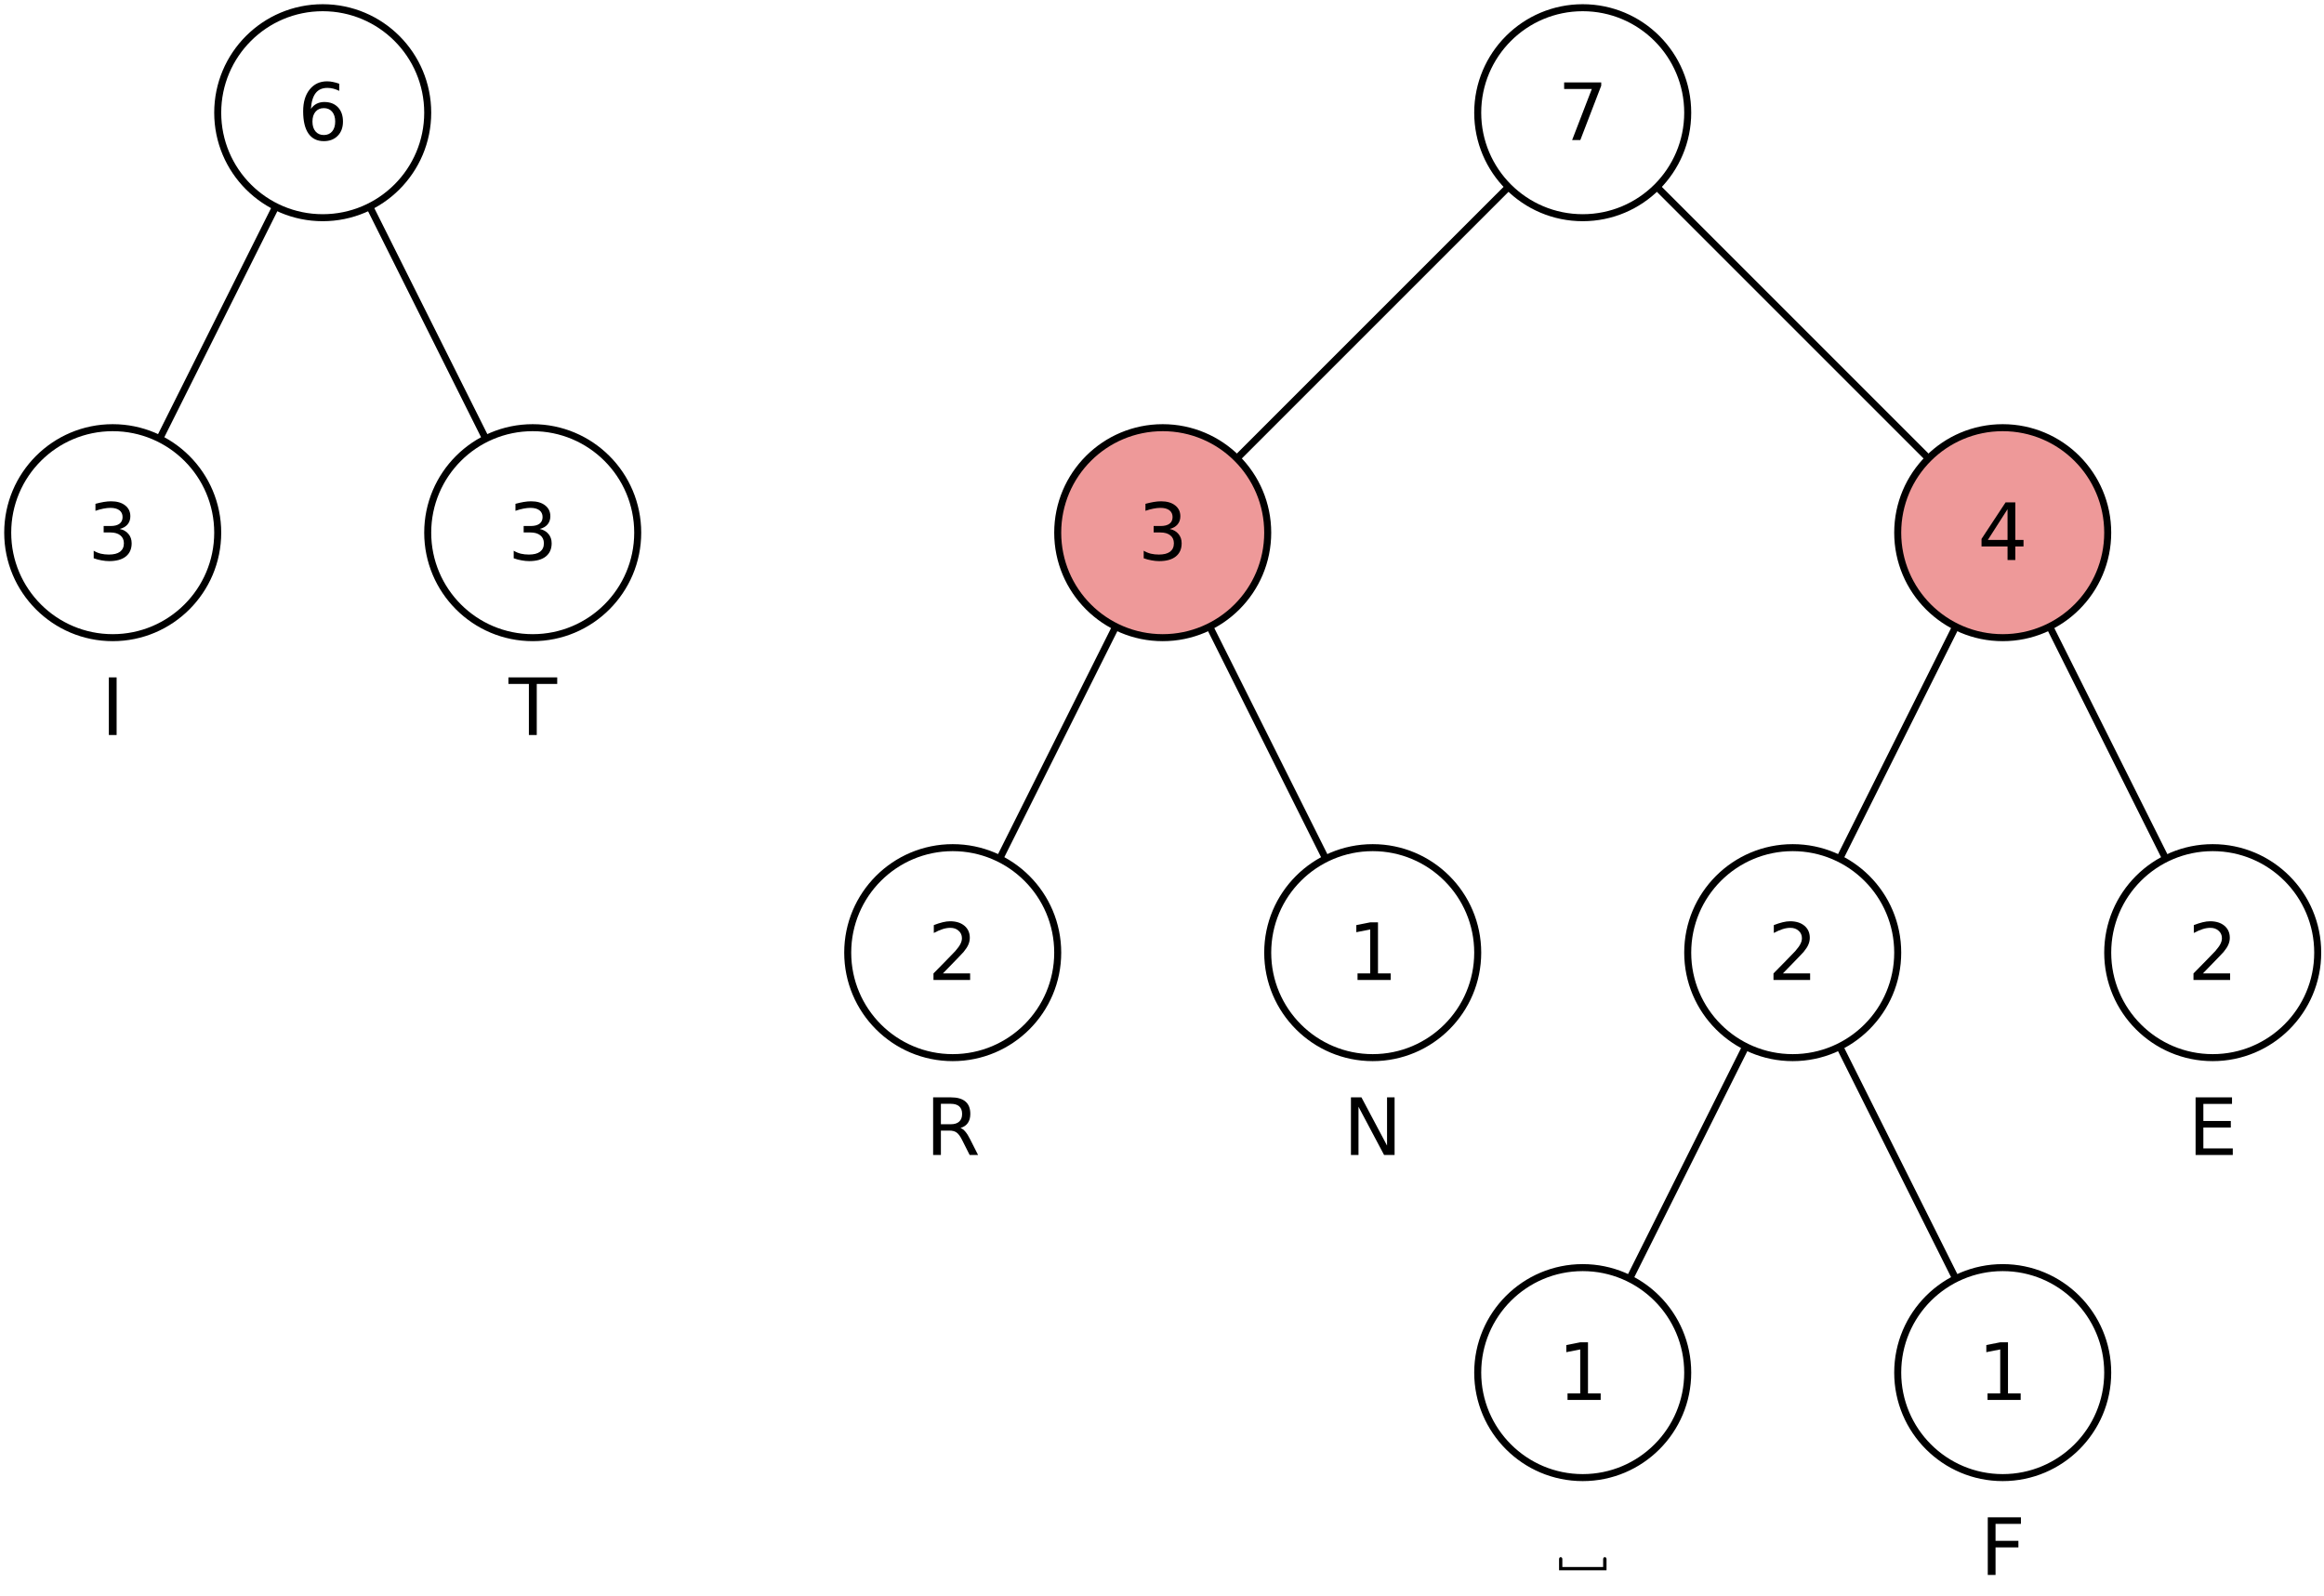
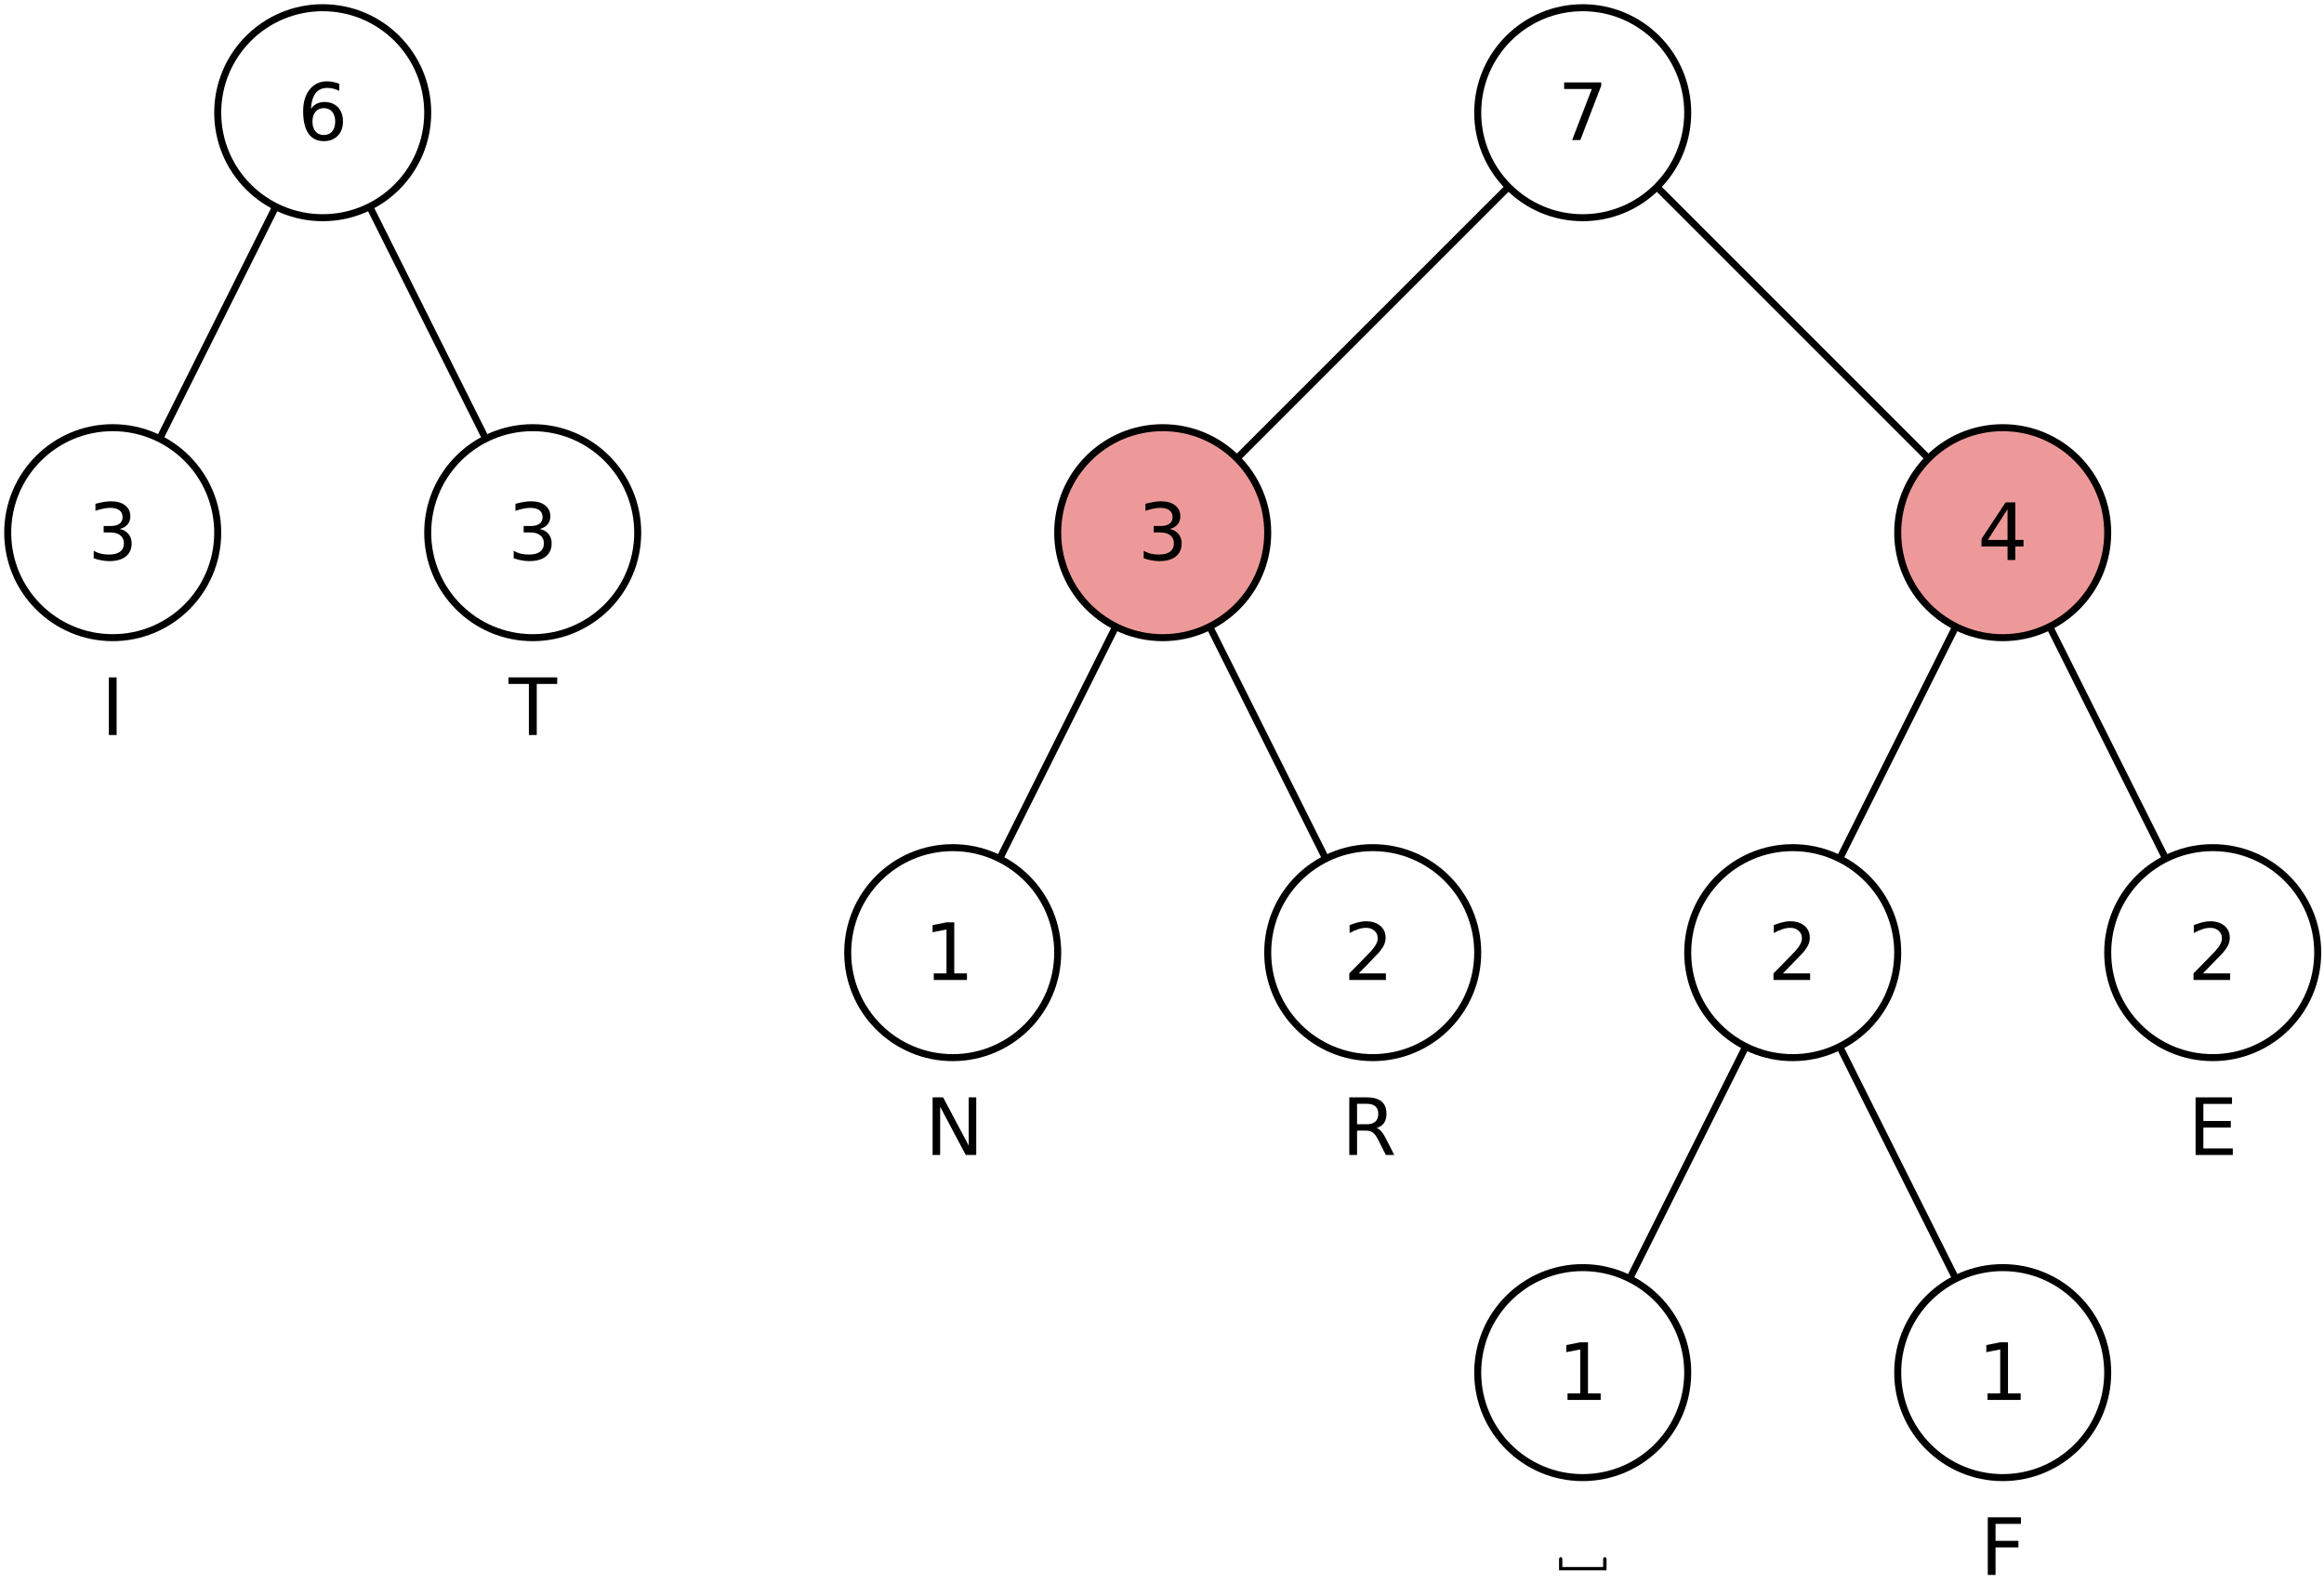
<svg xmlns="http://www.w3.org/2000/svg" xmlns:xlink="http://www.w3.org/1999/xlink" width="332pt" height="228pt" viewBox="0 0 332 228" version="1.1" id="svg174">
  <defs id="defs49">
    <g id="g47">
      <symbol overflow="visible" id="glyph0-0">
        <path style="stroke:none;" d="M 0.562 2 L 0.562 -7.969 L 6.219 -7.969 L 6.219 2 Z M 1.203 1.375 L 5.578 1.375 L 5.578 -7.328 L 1.203 -7.328 Z M 1.203 1.375 " id="path2" />
      </symbol>
      <symbol overflow="visible" id="glyph0-1">
        <path style="stroke:none;" d="M 1.406 -0.938 L 3.219 -0.938 L 3.219 -7.219 L 1.234 -6.828 L 1.234 -7.844 L 3.203 -8.234 L 4.328 -8.234 L 4.328 -0.938 L 6.141 -0.938 L 6.141 0 L 1.406 0 Z M 1.406 -0.938 " id="path5" />
      </symbol>
      <symbol overflow="visible" id="glyph0-2">
        <path style="stroke:none;" d="M 2.172 -0.938 L 6.062 -0.938 L 6.062 0 L 0.828 0 L 0.828 -0.938 C 1.254 -1.375 1.832 -1.961 2.562 -2.703 C 3.289 -3.441 3.75 -3.914 3.938 -4.125 C 4.289 -4.531 4.535 -4.867 4.672 -5.141 C 4.816 -5.422 4.891 -5.695 4.891 -5.969 C 4.891 -6.406 4.734 -6.758 4.422 -7.031 C 4.117 -7.312 3.723 -7.453 3.234 -7.453 C 2.879 -7.453 2.508 -7.391 2.125 -7.266 C 1.738 -7.141 1.32 -6.957 0.875 -6.719 L 0.875 -7.844 C 1.332 -8.02 1.754 -8.156 2.141 -8.25 C 2.523 -8.344 2.879 -8.391 3.203 -8.391 C 4.055 -8.391 4.738 -8.176 5.25 -7.75 C 5.758 -7.32 6.016 -6.75 6.016 -6.031 C 6.016 -5.695 5.945 -5.375 5.812 -5.062 C 5.688 -4.758 5.457 -4.406 5.125 -4 C 5.031 -3.895 4.738 -3.586 4.25 -3.078 C 3.758 -2.566 3.066 -1.852 2.172 -0.938 Z M 2.172 -0.938 " id="path8" />
      </symbol>
      <symbol overflow="visible" id="glyph0-3">
        <path style="stroke:none;" d="M 1.109 -8.234 L 5.844 -8.234 L 5.844 -7.297 L 2.219 -7.297 L 2.219 -4.875 L 5.484 -4.875 L 5.484 -3.938 L 2.219 -3.938 L 2.219 0 L 1.109 0 Z M 1.109 -8.234 " id="path11" />
      </symbol>
      <symbol overflow="visible" id="glyph0-4">
        <path style="stroke:none;" d="M 1.109 -8.234 L 2.609 -8.234 L 6.266 -1.344 L 6.266 -8.234 L 7.344 -8.234 L 7.344 0 L 5.844 0 L 2.188 -6.891 L 2.188 0 L 1.109 0 Z M 1.109 -8.234 " id="path14" />
      </symbol>
      <symbol overflow="visible" id="glyph0-5">
        <path style="stroke:none;" d="M 1.109 -8.234 L 6.312 -8.234 L 6.312 -7.297 L 2.219 -7.297 L 2.219 -4.859 L 6.141 -4.859 L 6.141 -3.922 L 2.219 -3.922 L 2.219 -0.938 L 6.422 -0.938 L 6.422 0 L 1.109 0 Z M 1.109 -8.234 " id="path17" />
      </symbol>
      <symbol overflow="visible" id="glyph0-6">
        <path style="stroke:none;" d="M 5.016 -3.859 C 5.254 -3.773 5.484 -3.602 5.703 -3.344 C 5.93 -3.082 6.16 -2.719 6.391 -2.25 L 7.531 0 L 6.328 0 L 5.266 -2.109 C 4.992 -2.66 4.727 -3.023 4.469 -3.203 C 4.219 -3.391 3.875 -3.484 3.438 -3.484 L 2.219 -3.484 L 2.219 0 L 1.109 0 L 1.109 -8.234 L 3.625 -8.234 C 4.562 -8.234 5.258 -8.035 5.719 -7.641 C 6.188 -7.254 6.422 -6.66 6.422 -5.859 C 6.422 -5.336 6.301 -4.906 6.062 -4.562 C 5.82 -4.227 5.473 -3.992 5.016 -3.859 Z M 2.219 -7.312 L 2.219 -4.391 L 3.625 -4.391 C 4.156 -4.391 4.555 -4.516 4.828 -4.766 C 5.109 -5.016 5.25 -5.379 5.25 -5.859 C 5.25 -6.348 5.109 -6.711 4.828 -6.953 C 4.555 -7.191 4.156 -7.312 3.625 -7.312 Z M 2.219 -7.312 " id="path20" />
      </symbol>
      <symbol overflow="visible" id="glyph0-7">
        <path style="stroke:none;" d="M 4.578 -4.438 C 5.117 -4.32 5.535 -4.082 5.828 -3.719 C 6.129 -3.363 6.281 -2.922 6.281 -2.391 C 6.281 -1.578 6 -0.945 5.438 -0.5 C 4.883 -0.062 4.094 0.156 3.062 0.156 C 2.719 0.156 2.359 0.117 1.984 0.047 C 1.617 -0.016 1.242 -0.113 0.859 -0.25 L 0.859 -1.328 C 1.172 -1.141 1.508 -1 1.875 -0.906 C 2.238 -0.82 2.625 -0.781 3.031 -0.781 C 3.727 -0.781 4.258 -0.914 4.625 -1.188 C 4.988 -1.469 5.172 -1.867 5.172 -2.391 C 5.172 -2.879 5 -3.258 4.656 -3.531 C 4.32 -3.801 3.852 -3.938 3.25 -3.938 L 2.281 -3.938 L 2.281 -4.859 L 3.281 -4.859 C 3.832 -4.859 4.254 -4.969 4.547 -5.188 C 4.836 -5.406 4.984 -5.723 4.984 -6.141 C 4.984 -6.555 4.832 -6.879 4.531 -7.109 C 4.227 -7.336 3.801 -7.453 3.25 -7.453 C 2.938 -7.453 2.602 -7.414 2.25 -7.344 C 1.906 -7.281 1.523 -7.176 1.109 -7.031 L 1.109 -8.031 C 1.535 -8.145 1.93 -8.234 2.297 -8.297 C 2.672 -8.359 3.02 -8.391 3.344 -8.391 C 4.188 -8.391 4.852 -8.195 5.344 -7.812 C 5.844 -7.426 6.094 -6.906 6.094 -6.25 C 6.094 -5.789 5.961 -5.406 5.703 -5.094 C 5.441 -4.781 5.066 -4.562 4.578 -4.438 Z M 4.578 -4.438 " id="path23" />
      </symbol>
      <symbol overflow="visible" id="glyph0-8">
        <path style="stroke:none;" d="M 1.109 -8.234 L 2.219 -8.234 L 2.219 0 L 1.109 0 Z M 1.109 -8.234 " id="path26" />
      </symbol>
      <symbol overflow="visible" id="glyph0-9">
        <path style="stroke:none;" d="M -0.031 -8.234 L 6.938 -8.234 L 6.938 -7.297 L 4.016 -7.297 L 4.016 0 L 2.891 0 L 2.891 -7.297 L -0.031 -7.297 Z M -0.031 -8.234 " id="path29" />
      </symbol>
      <symbol overflow="visible" id="glyph0-10">
        <path style="stroke:none;" d="M 4.266 -7.266 L 1.453 -2.875 L 4.266 -2.875 Z M 3.984 -8.234 L 5.375 -8.234 L 5.375 -2.875 L 6.547 -2.875 L 6.547 -1.938 L 5.375 -1.938 L 5.375 0 L 4.266 0 L 4.266 -1.938 L 0.547 -1.938 L 0.547 -3.016 Z M 3.984 -8.234 " id="path32" />
      </symbol>
      <symbol overflow="visible" id="glyph0-11">
        <path style="stroke:none;" d="M 3.734 -4.562 C 3.234 -4.562 2.836 -4.391 2.547 -4.047 C 2.254 -3.703 2.109 -3.234 2.109 -2.641 C 2.109 -2.047 2.254 -1.578 2.547 -1.234 C 2.836 -0.891 3.234 -0.719 3.734 -0.719 C 4.234 -0.719 4.629 -0.891 4.922 -1.234 C 5.211 -1.578 5.359 -2.047 5.359 -2.641 C 5.359 -3.234 5.211 -3.703 4.922 -4.047 C 4.629 -4.391 4.234 -4.562 3.734 -4.562 Z M 5.938 -8.047 L 5.938 -7.031 C 5.656 -7.164 5.375 -7.27 5.094 -7.344 C 4.812 -7.414 4.531 -7.453 4.25 -7.453 C 3.508 -7.453 2.945 -7.203 2.562 -6.703 C 2.176 -6.203 1.953 -5.453 1.891 -4.453 C 2.109 -4.773 2.379 -5.02 2.703 -5.188 C 3.035 -5.352 3.398 -5.438 3.797 -5.438 C 4.617 -5.438 5.27 -5.188 5.75 -4.688 C 6.227 -4.188 6.469 -3.504 6.469 -2.641 C 6.469 -1.797 6.219 -1.117 5.719 -0.609 C 5.219 -0.098 4.555 0.156 3.734 0.156 C 2.773 0.156 2.039 -0.207 1.531 -0.938 C 1.031 -1.664 0.781 -2.723 0.781 -4.109 C 0.781 -5.41 1.086 -6.445 1.703 -7.219 C 2.328 -8 3.16 -8.391 4.203 -8.391 C 4.484 -8.391 4.766 -8.359 5.047 -8.297 C 5.336 -8.242 5.633 -8.16 5.938 -8.047 Z M 5.938 -8.047 " id="path35" />
      </symbol>
      <symbol overflow="visible" id="glyph0-12">
        <path style="stroke:none;" d="M 0.922 -8.234 L 6.219 -8.234 L 6.219 -7.766 L 3.234 0 L 2.062 0 L 4.875 -7.297 L 0.922 -7.297 Z M 0.922 -8.234 " id="path38" />
      </symbol>
      <symbol overflow="visible" id="glyph1-0">
        <path style="stroke:none;" d="M 1.516 -5.969 L 1.516 -5.203 C 1.516 -5 1.594 -4.906 1.75 -4.906 C 1.891 -4.906 1.984 -5 1.984 -5.203 L 1.984 -5.672 C 2.562 -5.969 2.922 -6.062 3.438 -6.062 C 4.375 -6.062 5.031 -5.531 5.031 -4.781 C 5.031 -4.141 4.484 -3.656 3.172 -3.094 L 3.172 -2.328 C 3.172 -2.125 3.25 -2.016 3.406 -2.016 C 3.562 -2.016 3.641 -2.125 3.641 -2.328 L 3.641 -2.797 C 5.047 -3.453 5.5 -3.938 5.5 -4.781 C 5.5 -5.812 4.688 -6.516 3.484 -6.516 C 2.484 -6.516 2 -6.141 1.516 -5.969 Z M 3.25 -0.953 C 2.859 -0.953 2.594 -0.734 2.594 -0.391 C 2.594 -0.062 2.859 0.172 3.25 0.172 L 3.547 0.172 C 3.938 0.172 4.188 -0.062 4.188 -0.391 C 4.188 -0.734 3.938 -0.953 3.547 -0.953 Z M 0.453 0.906 L 6.328 0.906 L 6.328 -7.266 L 0.453 -7.266 Z M 0.828 0.531 L 0.828 -6.891 L 5.953 -6.891 L 5.953 0.531 Z M 0.828 0.531 " id="path41" />
      </symbol>
      <symbol overflow="visible" id="glyph1-1">
        <path style="stroke:none;" d="M 0.469 -0.469 L 0.469 -1.562 C 0.469 -1.766 0.391 -1.875 0.219 -1.875 C 0.094 -1.875 0 -1.766 0 -1.562 L 0 0 L 6.781 0 L 6.781 -1.562 C 6.781 -1.766 6.688 -1.875 6.531 -1.875 C 6.391 -1.875 6.297 -1.766 6.297 -1.562 L 6.297 -0.469 Z M 0.469 -0.469 " id="path44" />
      </symbol>
    </g>
  </defs>
  <path id="path53" d="m 241.102,196.102 c 0,8.281 -6.719,15 -15,15 -8.285,0 -15,-6.719 -15,-15 0,-8.285 6.715,-15 15,-15 8.281,0 15,6.715 15,15" style="fill:none;stroke:#000000;stroke-width:1;stroke-linecap:butt;stroke-linejoin:miter;stroke-miterlimit:10;stroke-opacity:1" />
  <g id="g57" style="fill:#000000;fill-opacity:1">
    <use height="100%" width="100%" id="use55" y="200.01" x="222.527" xlink:href="#glyph0-1" />
  </g>
  <path id="path59" d="m 301.102,196.102 c 0,8.281 -6.719,15 -15,15 -8.285,0 -15,-6.719 -15,-15 0,-8.285 6.715,-15 15,-15 8.281,0 15,6.715 15,15" style="fill:none;stroke:#000000;stroke-width:1;stroke-linecap:butt;stroke-linejoin:miter;stroke-miterlimit:10;stroke-opacity:1" />
  <g id="g63" style="fill:#000000;fill-opacity:1">
    <use height="100%" width="100%" id="use61" y="200.01" x="282.527" xlink:href="#glyph0-1" />
  </g>
  <path id="path65" d="m 211.102,136.102 c 0,8.281 -6.719,15 -15,15 -8.285,0 -15,-6.719 -15,-15 0,-8.285 6.715,-15 15,-15 8.281,0 15,6.715 15,15" style="fill:none;stroke:#000000;stroke-width:1;stroke-linecap:butt;stroke-linejoin:miter;stroke-miterlimit:10;stroke-opacity:1" />
-   <g id="g69" style="fill:#000000;fill-opacity:1">
+   <g id="g69" style="fill:#000000;fill-opacity:1" transform="translate(-60.53337)">
    <use height="100%" width="100%" id="use67" y="140.01" x="192.527" xlink:href="#glyph0-1" />
  </g>
  <path id="path71" d="m 331.102,136.102 c 0,8.281 -6.719,15 -15,15 -8.285,0 -15,-6.719 -15,-15 0,-8.285 6.715,-15 15,-15 8.281,0 15,6.715 15,15" style="fill:none;stroke:#000000;stroke-width:1;stroke-linecap:butt;stroke-linejoin:miter;stroke-miterlimit:10;stroke-opacity:1" />
  <g id="g75" style="fill:#000000;fill-opacity:1">
    <use height="100%" width="100%" id="use73" y="140.01" x="312.527" xlink:href="#glyph0-2" />
  </g>
  <g id="g79" style="fill:#000000;fill-opacity:1">
    <use height="100%" width="100%" id="use77" y="224.34" x="222.723" xlink:href="#glyph1-1" />
  </g>
  <g id="g83" style="fill:#000000;fill-opacity:1">
    <use height="100%" width="100%" id="use81" y="225.01" x="282.859" xlink:href="#glyph0-3" />
  </g>
-   <g id="g87" style="fill:#000000;fill-opacity:1">
+   <g id="g87" style="fill:#000000;fill-opacity:1" transform="translate(-59.76384)">
    <use height="100%" width="100%" id="use85" y="165.01" x="191.883" xlink:href="#glyph0-4" />
  </g>
  <g id="g91" style="fill:#000000;fill-opacity:1">
    <use height="100%" width="100%" id="use89" y="165.01" x="312.547" xlink:href="#glyph0-5" />
  </g>
  <path id="path93" d="m 151.102,136.102 c 0,8.281 -6.719,15 -15,15 -8.285,0 -15,-6.719 -15,-15 0,-8.285 6.715,-15 15,-15 8.281,0 15,6.715 15,15" style="fill:none;stroke:#000000;stroke-width:1;stroke-linecap:butt;stroke-linejoin:miter;stroke-miterlimit:10;stroke-opacity:1" />
-   <g id="g97" style="fill:#000000;fill-opacity:1">
+   <g id="g97" style="fill:#000000;fill-opacity:1" transform="translate(59.40044)">
    <use height="100%" width="100%" id="use95" y="140.01" x="132.527" xlink:href="#glyph0-2" />
  </g>
-   <g id="g101" style="fill:#000000;fill-opacity:1">
+   <g id="g101" style="fill:#000000;fill-opacity:1" transform="translate(59.45122)">
    <use height="100%" width="100%" id="use99" y="165.01" x="132.195" xlink:href="#glyph0-6" />
  </g>
  <path id="path103" d="m 31.102,76.102 c 0,8.281 -6.719,15 -15,15 -8.285,0 -15,-6.719 -15,-15 0,-8.285 6.715,-15 15,-15 8.281,0 15,6.715 15,15" style="fill:none;stroke:#000000;stroke-width:1;stroke-linecap:butt;stroke-linejoin:miter;stroke-miterlimit:10;stroke-opacity:1" />
  <g id="g107" style="fill:#000000;fill-opacity:1">
    <use height="100%" width="100%" id="use105" y="80.01" x="12.527" xlink:href="#glyph0-7" />
  </g>
  <g id="g111" style="fill:#000000;fill-opacity:1">
    <use height="100%" width="100%" id="use109" y="105.01" x="14.441" xlink:href="#glyph0-8" />
  </g>
  <path id="path113" d="m 91.102,76.102 c 0,8.281 -6.719,15 -15,15 -8.285,0 -15,-6.719 -15,-15 0,-8.285 6.715,-15 15,-15 8.281,0 15,6.715 15,15" style="fill:none;stroke:#000000;stroke-width:1;stroke-linecap:butt;stroke-linejoin:miter;stroke-miterlimit:10;stroke-opacity:1" />
  <g id="g117" style="fill:#000000;fill-opacity:1">
    <use height="100%" width="100%" id="use115" y="80.01" x="72.527" xlink:href="#glyph0-7" />
  </g>
  <g id="g121" style="fill:#000000;fill-opacity:1">
    <use height="100%" width="100%" id="use119" y="105.01" x="72.664" xlink:href="#glyph0-9" />
  </g>
  <path id="path123" d="m 271.102,136.102 c 0,8.281 -6.719,15 -15,15 -8.285,0 -15,-6.719 -15,-15 0,-8.285 6.715,-15 15,-15 8.281,0 15,6.715 15,15" style="fill:none;stroke:#000000;stroke-width:1;stroke-linecap:butt;stroke-linejoin:miter;stroke-miterlimit:10;stroke-opacity:1" />
  <g id="g127" style="fill:#000000;fill-opacity:1">
    <use height="100%" width="100%" id="use125" y="140.01" x="252.527" xlink:href="#glyph0-2" />
  </g>
  <path id="path129" d="m 232.844,182.609 16.512,-33.02" style="fill:none;stroke:#000000;stroke-width:1;stroke-linecap:butt;stroke-linejoin:miter;stroke-miterlimit:10;stroke-opacity:1" />
  <path id="path131" d="m 279.355,182.609 -16.512,-33.02" style="fill:none;stroke:#000000;stroke-width:1;stroke-linecap:butt;stroke-linejoin:miter;stroke-miterlimit:10;stroke-opacity:1" />
  <path id="path133" d="m 181.102,76.102 c 0,8.281 -6.719,15 -15,15 -8.285,0 -15,-6.719 -15,-15 0,-8.285 6.715,-15 15,-15 8.281,0 15,6.715 15,15" style="fill:#ee9999;fill-opacity:1;fill-rule:evenodd;stroke:#000000;stroke-width:1;stroke-linecap:butt;stroke-linejoin:miter;stroke-miterlimit:10;stroke-opacity:1" />
  <g id="g137" style="fill:#000000;fill-opacity:1">
    <use height="100%" width="100%" id="use135" y="80.01" x="162.527" xlink:href="#glyph0-7" />
  </g>
  <path id="path139" d="m 142.844,122.609 16.512,-33.02" style="fill:none;stroke:#000000;stroke-width:1;stroke-linecap:butt;stroke-linejoin:miter;stroke-miterlimit:10;stroke-opacity:1" />
  <path id="path141" d="M 189.355,122.609 172.844,89.59" style="fill:none;stroke:#000000;stroke-width:1;stroke-linecap:butt;stroke-linejoin:miter;stroke-miterlimit:10;stroke-opacity:1" />
  <path id="path143" d="m 301.102,76.102 c 0,8.281 -6.719,15 -15,15 -8.285,0 -15,-6.719 -15,-15 0,-8.285 6.715,-15 15,-15 8.281,0 15,6.715 15,15" style="fill:#ee9999;fill-opacity:1;fill-rule:evenodd;stroke:#000000;stroke-width:1;stroke-linecap:butt;stroke-linejoin:miter;stroke-miterlimit:10;stroke-opacity:1" />
  <g id="g147" style="fill:#000000;fill-opacity:1">
    <use height="100%" width="100%" id="use145" y="80.01" x="282.527" xlink:href="#glyph0-10" />
  </g>
  <path id="path149" d="m 262.844,122.609 16.512,-33.02" style="fill:none;stroke:#000000;stroke-width:1;stroke-linecap:butt;stroke-linejoin:miter;stroke-miterlimit:10;stroke-opacity:1" />
  <path id="path151" d="M 309.355,122.609 292.844,89.59" style="fill:none;stroke:#000000;stroke-width:1;stroke-linecap:butt;stroke-linejoin:miter;stroke-miterlimit:10;stroke-opacity:1" />
  <path id="path153" d="m 61.102,16.102 c 0,8.281 -6.719,15 -15,15 -8.285,0 -15,-6.719 -15,-15 0,-8.285 6.715,-15 15,-15 8.281,0 15,6.715 15,15" style="fill:none;stroke:#000000;stroke-width:1;stroke-linecap:butt;stroke-linejoin:miter;stroke-miterlimit:10;stroke-opacity:1" />
  <g id="g157" style="fill:#000000;fill-opacity:1">
    <use height="100%" width="100%" id="use155" y="20.01" x="42.527" xlink:href="#glyph0-11" />
  </g>
  <path id="path159" d="M 22.844,62.609 39.355,29.59" style="fill:none;stroke:#000000;stroke-width:1;stroke-linecap:butt;stroke-linejoin:miter;stroke-miterlimit:10;stroke-opacity:1" />
  <path id="path161" d="M 69.355,62.609 52.844,29.59" style="fill:none;stroke:#000000;stroke-width:1;stroke-linecap:butt;stroke-linejoin:miter;stroke-miterlimit:10;stroke-opacity:1" />
  <path id="path163" d="m 241.102,16.102 c 0,8.281 -6.719,15 -15,15 -8.285,0 -15,-6.719 -15,-15 0,-8.285 6.715,-15 15,-15 8.281,0 15,6.715 15,15" style="fill:none;stroke:#000000;stroke-width:1;stroke-linecap:butt;stroke-linejoin:miter;stroke-miterlimit:10;stroke-opacity:1" />
  <g id="g167" style="fill:#000000;fill-opacity:1">
    <use height="100%" width="100%" id="use165" y="20.01" x="222.527" xlink:href="#glyph0-12" />
  </g>
  <path id="path169" d="M 176.77,65.43 215.43,26.77" style="fill:none;stroke:#000000;stroke-width:1;stroke-linecap:butt;stroke-linejoin:miter;stroke-miterlimit:10;stroke-opacity:1" />
  <path id="path171" d="M 275.43,65.43 236.77,26.77" style="fill:none;stroke:#000000;stroke-width:1;stroke-linecap:butt;stroke-linejoin:miter;stroke-miterlimit:10;stroke-opacity:1" />
</svg>
